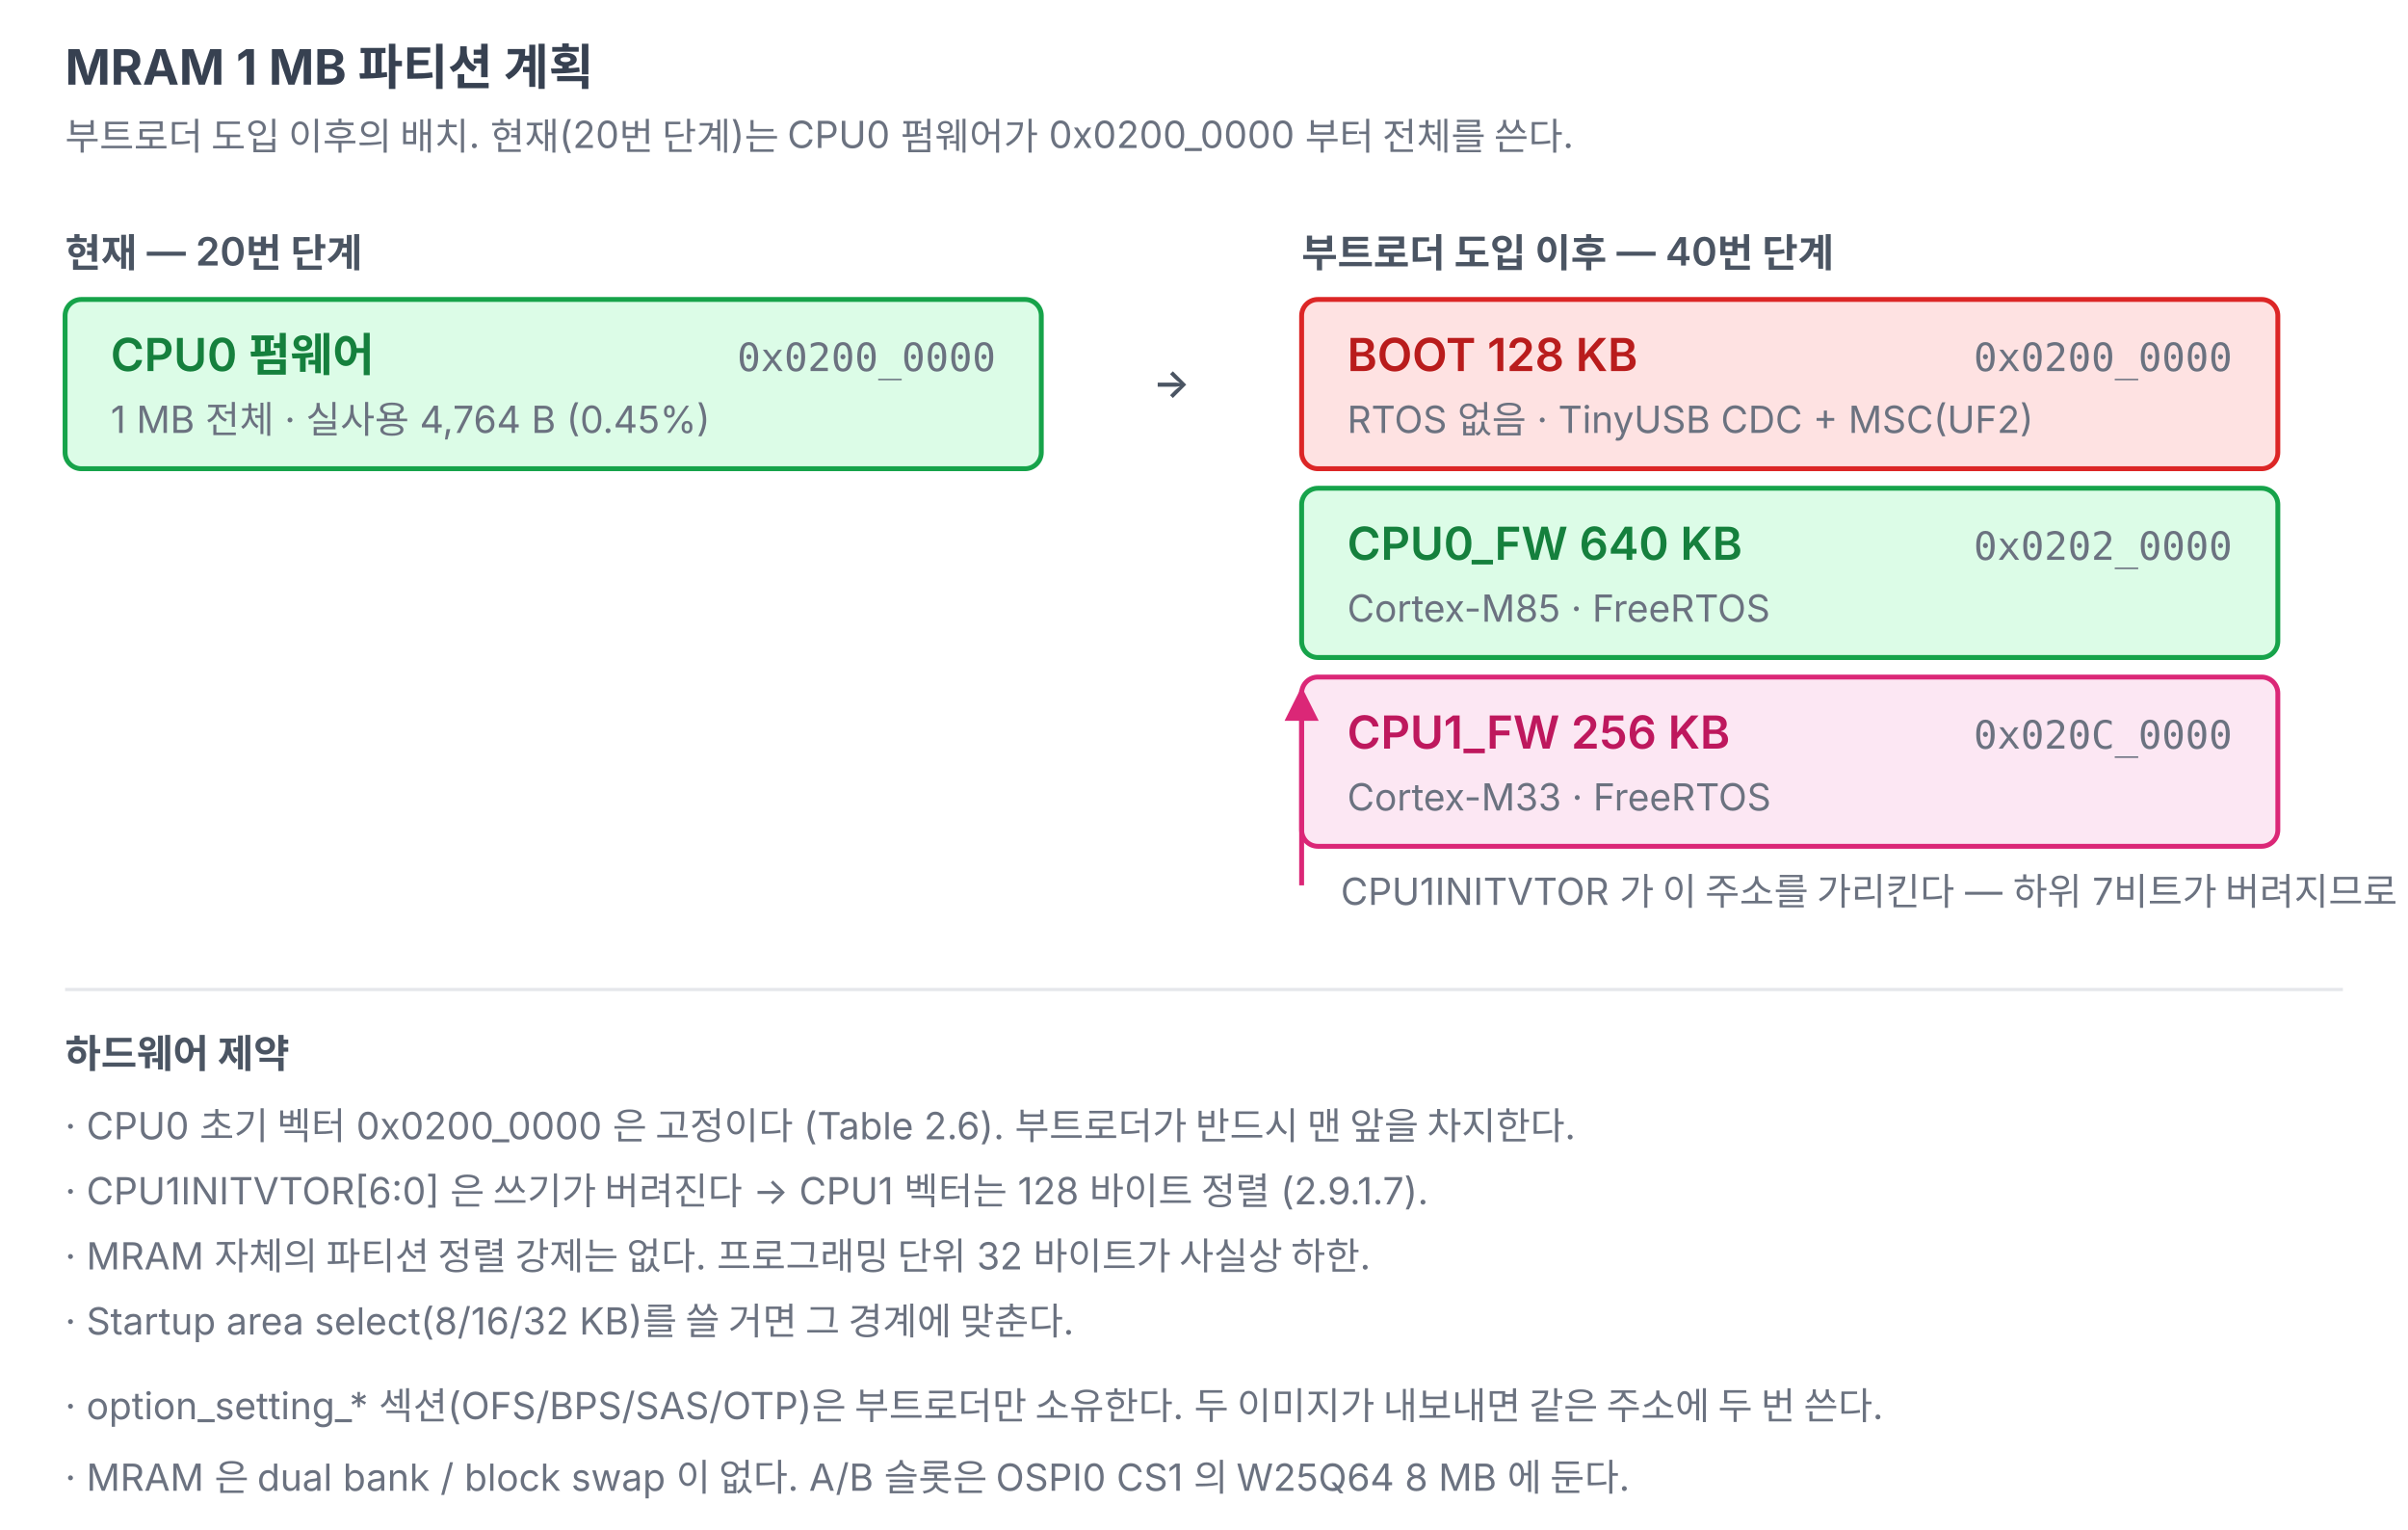
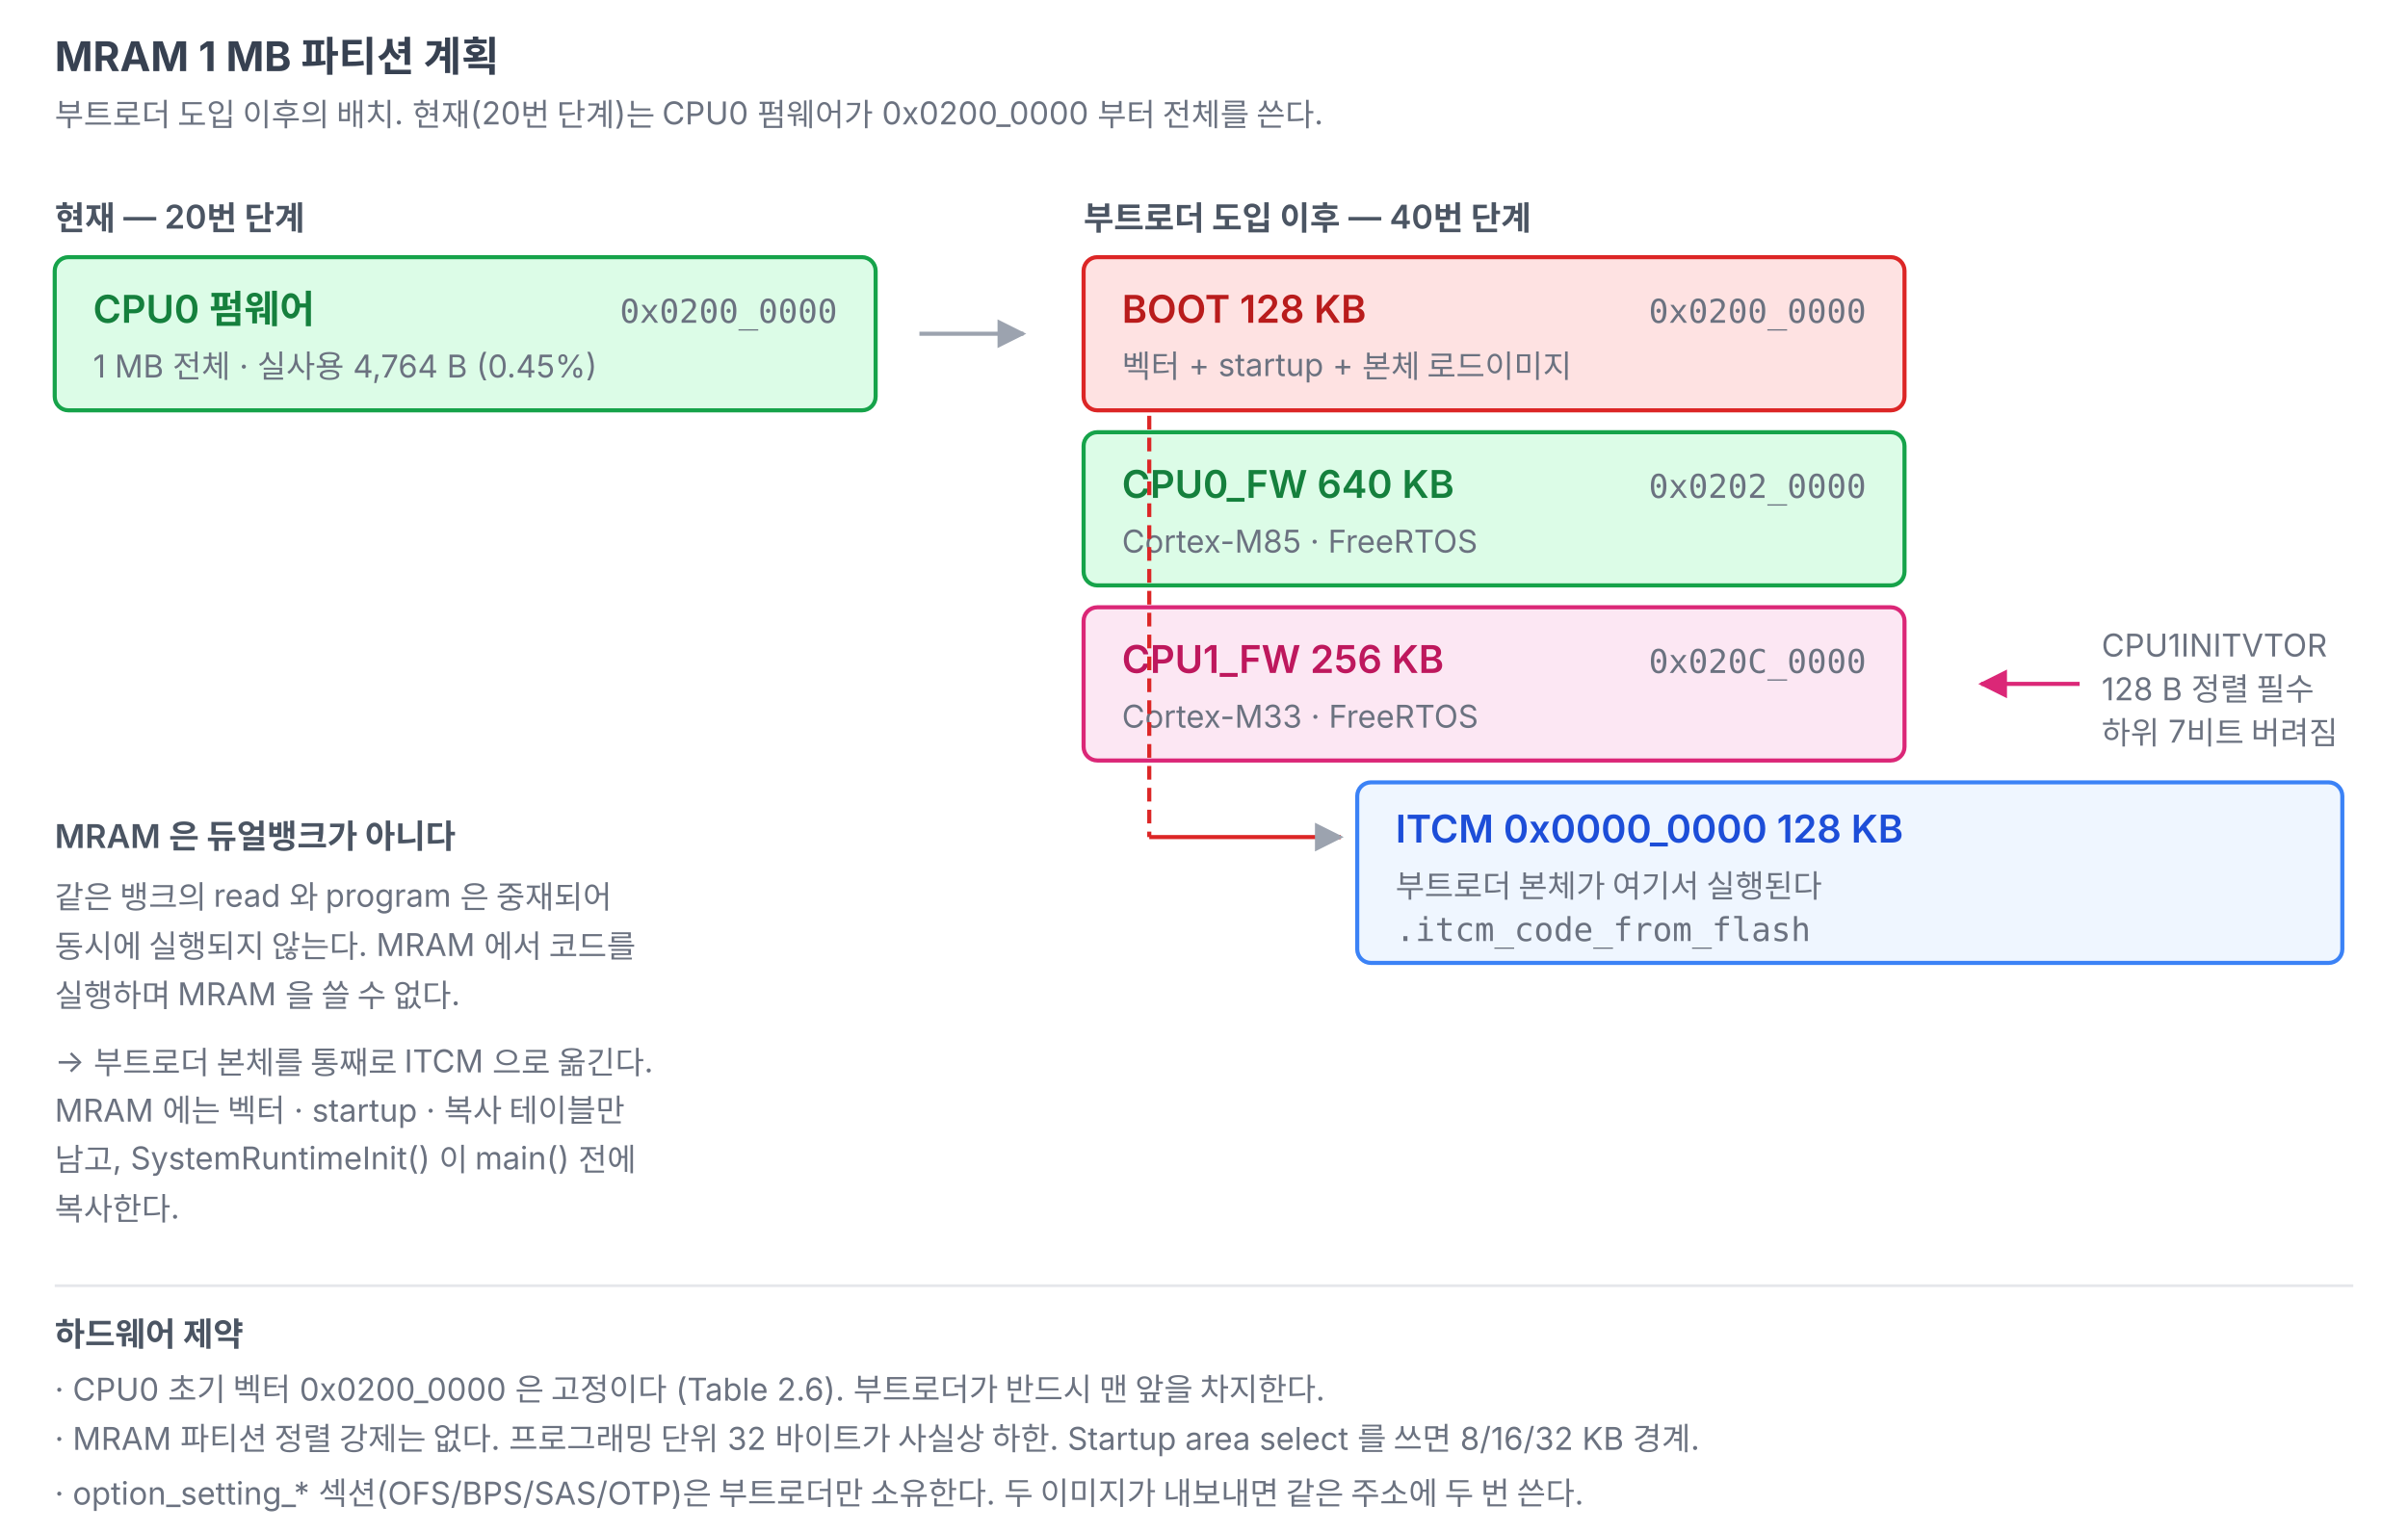
- <svg xmlns="http://www.w3.org/2000/svg" viewBox="0 0 740 470" width="740" height="470" font-family="-apple-system, BlinkMacSystemFont, 'Segoe UI', 'Noto Sans KR', sans-serif">
+ <svg xmlns="http://www.w3.org/2000/svg" viewBox="0 0 880 560" width="880" height="560" font-family="-apple-system, BlinkMacSystemFont, 'Segoe UI', 'Noto Sans KR', sans-serif">
  <style>
    .m   { font-size: 12px; font-family: ui-monospace, Menlo, Consolas, monospace; fill: #6b7280; }
    .b   { font-size: 14px; font-weight: 600; }
    .s   { font-size: 11.5px; fill: #6b7280; }
    .ttl { font-size: 15px; font-weight: 700; fill: #374151; }
    .lbl { font-size: 12px; font-weight: 600; fill: #4b5563; }
  </style>
  <defs>
-     <marker id="a2" viewBox="0 0 10 10" refX="9" refY="5" markerWidth="7" markerHeight="7" orient="auto">
+     <marker id="ap" viewBox="0 0 10 10" refX="9" refY="5" markerWidth="7" markerHeight="7" orient="auto">
      <path d="M0,0 L10,5 L0,10 z" fill="#db2777" />
+     </marker>
+     <marker id="ag" viewBox="0 0 10 10" refX="9" refY="5" markerWidth="7" markerHeight="7" orient="auto">
+       <path d="M0,0 L10,5 L0,10 z" fill="#9ca3af" />
    </marker>
  </defs>
  <text x="20" y="26" class="ttl">MRAM 1 MB 파티션 계획</text>
  <text x="20" y="46" class="s">부트로더 도입 이후의 배치. 현재(20번 단계)는 CPU0 펌웨어가 0x0200_0000 부터 전체를 쓴다.</text>
-   <text x="20" y="82" class="lbl">현재 — 20번 단계</text>
-   <rect x="20" y="92" width="300" height="52" rx="5" fill="#dcfce7" stroke="#16a34a" stroke-width="1.5" />
-   <text x="34" y="114" class="b" fill="#15803d">CPU0 펌웨어</text>
-   <text x="34" y="133" class="s">1 MB 전체 · 실사용 4,764 B (0.45%)</text>
-   <text x="306" y="114" class="m" text-anchor="end">0x0200_0000</text>
-   <text x="360" y="122" class="lbl" text-anchor="middle">→</text>
-   <text x="400" y="82" class="lbl">부트로더 도입 이후 — 40번 단계</text>
-   <rect x="400" y="92" width="300" height="52" rx="5" fill="#fee2e2" stroke="#dc2626" stroke-width="1.5" />
-   <text x="414" y="114" class="b" fill="#b91c1c">BOOT   128 KB</text>
-   <text x="414" y="133" class="s">RTOS 없음 · TinyUSB CDC + MSC(UF2)</text>
-   <text x="686" y="114" class="m" text-anchor="end">0x0200_0000</text>
-   <rect x="400" y="150" width="300" height="52" rx="5" fill="#dcfce7" stroke="#16a34a" stroke-width="1.5" />
-   <text x="414" y="172" class="b" fill="#15803d">CPU0_FW   640 KB</text>
-   <text x="414" y="191" class="s">Cortex-M85 · FreeRTOS</text>
-   <text x="686" y="172" class="m" text-anchor="end">0x0202_0000</text>
-   <rect x="400" y="208" width="300" height="52" rx="5" fill="#fce7f3" stroke="#db2777" stroke-width="1.5" />
-   <text x="414" y="230" class="b" fill="#be185d">CPU1_FW   256 KB</text>
-   <text x="414" y="249" class="s">Cortex-M33 · FreeRTOS</text>
-   <text x="686" y="230" class="m" text-anchor="end">0x020C_0000</text>
-   <line x1="400" y1="272" x2="400" y2="212" stroke="#db2777" stroke-width="1.5" marker-end="url(#a2)" />
-   <text x="412" y="278" class="s" fill="#be185d">CPU1INITVTOR 가 이 주소를 가리킨다 — 하위 7비트가 버려지므로 128 B 정렬 필수</text>
-   <line x1="20" y1="304" x2="720" y2="304" stroke="#e5e7eb" />
-   <text x="20" y="328" class="lbl">하드웨어 제약</text>
-   <text x="20" y="350" class="s">· CPU0 초기 벡터 0x0200_0000 은 고정이다 (Table 2.6). 부트로더가 반드시 맨 앞을 차지한다.</text>
-   <text x="20" y="370" class="s">· CPU1INITVTOR[6:0] 은 쓰기가 버려진다 → CPU1 벡터는 128 바이트 정렬 (2.9.1.7).</text>
-   <text x="20" y="390" class="s">· MRAM 자체의 파티션 정렬 강제는 없다. 프로그래밍 단위 32 바이트가 사실상 하한.</text>
-   <text x="20" y="410" class="s">· Startup area select(8/16/32 KB)를 쓸 거면 그 경계에 맞춘다.</text>
-   <text x="20" y="436" class="s">· option_setting_* 섹션(OFS/BPS/SAS/OTP)은 부트로더만 소유한다. 두 이미지가 내보내면 같은 주소에 두 번 쓴다.</text>
-   <text x="20" y="458" class="s">· MRAM 은 dual bank / block swap 이 없다. A/B 슬롯은 OSPI0 CS1 의 W25Q64 8 MB 에 둔다.</text>
+   <text x="20" y="84" class="lbl">현재 — 20번 단계</text>
+   <rect x="20" y="94" width="300" height="56" rx="5" fill="#dcfce7" stroke="#16a34a" stroke-width="1.5" />
+   <text x="34" y="118" class="b" fill="#15803d">CPU0 펌웨어</text>
+   <text x="34" y="138" class="s">1 MB 전체 · 실사용 4,764 B (0.45%)</text>
+   <text x="306" y="118" class="m" text-anchor="end">0x0200_0000</text>
+   <line x1="336" y1="122" x2="374" y2="122" stroke="#9ca3af" stroke-width="1.5" marker-end="url(#ag)" />
+   <text x="396" y="84" class="lbl">부트로더 도입 이후 — 40번 단계</text>
+   <rect x="396" y="94" width="300" height="56" rx="5" fill="#fee2e2" stroke="#dc2626" stroke-width="1.5" />
+   <text x="410" y="118" class="b" fill="#b91c1c">BOOT   128 KB</text>
+   <text x="410" y="138" class="s">벡터 + startup + 본체 로드이미지</text>
+   <text x="682" y="118" class="m" text-anchor="end">0x0200_0000</text>
+   <rect x="396" y="158" width="300" height="56" rx="5" fill="#dcfce7" stroke="#16a34a" stroke-width="1.5" />
+   <text x="410" y="182" class="b" fill="#15803d">CPU0_FW   640 KB</text>
+   <text x="410" y="202" class="s">Cortex-M85 · FreeRTOS</text>
+   <text x="682" y="182" class="m" text-anchor="end">0x0202_0000</text>
+   <rect x="396" y="222" width="300" height="56" rx="5" fill="#fce7f3" stroke="#db2777" stroke-width="1.5" />
+   <text x="410" y="246" class="b" fill="#be185d">CPU1_FW   256 KB</text>
+   <text x="410" y="266" class="s">Cortex-M33 · FreeRTOS</text>
+   <text x="682" y="246" class="m" text-anchor="end">0x020C_0000</text>
+   <path d="M760,250 L724,250" fill="none" stroke="#db2777" stroke-width="1.5" marker-end="url(#ap)" />
+   <text x="768" y="240" class="s" fill="#be185d">CPU1INITVTOR</text>
+   <text x="768" y="256" class="s" fill="#be185d">128 B 정렬 필수</text>
+   <text x="768" y="272" class="s" fill="#be185d">하위 7비트 버려짐</text>
+   <path d="M420,152 L420,306" fill="none" stroke="#dc2626" stroke-width="1.5" stroke-dasharray="5 3" />
+   <path d="M420,306 L490,306" fill="none" stroke="#dc2626" stroke-width="1.5" marker-end="url(#ag)" />
+   <rect x="496" y="286" width="360" height="66" rx="5" fill="#eff6ff" stroke="#3b82f6" stroke-width="1.5" />
+   <text x="510" y="308" class="b" fill="#1d4ed8">ITCM  0x0000_0000  128 KB</text>
+   <text x="510" y="328" class="s">부트로더 본체가 여기서 실행된다</text>
+   <text x="510" y="344" class="m">.itcm_code_from_flash</text>
+   <text x="20" y="310" class="lbl" fill="#b91c1c">MRAM 은 듀얼뱅크가 아니다</text>
+   <text x="20" y="332" class="s">같은 뱅크의 read 와 program 은 중재되어</text>
+   <text x="20" y="350" class="s">동시에 실행되지 않는다. MRAM 에서 코드를</text>
+   <text x="20" y="368" class="s">실행하며 MRAM 을 쓸 수 없다.</text>
+   <text x="20" y="392" class="s">→ 부트로더 본체를 통째로 ITCM 으로 옮긴다.</text>
+   <text x="20" y="410" class="s">   MRAM 에는 벡터 · startup · 복사 테이블만</text>
+   <text x="20" y="428" class="s">   남고, SystemRuntimeInit() 이 main() 전에</text>
+   <text x="20" y="446" class="s">   복사한다.</text>
+   <line x1="20" y1="470" x2="860" y2="470" stroke="#e5e7eb" />
+   <text x="20" y="492" class="lbl">하드웨어 제약</text>
+   <text x="20" y="512" class="s">· CPU0 초기 벡터 0x0200_0000 은 고정이다 (Table 2.6). 부트로더가 반드시 맨 앞을 차지한다.</text>
+   <text x="20" y="530" class="s">· MRAM 파티션 정렬 강제는 없다. 프로그래밍 단위 32 바이트가 사실상 하한. Startup area select 를 쓰면 8/16/32 KB 경계.</text>
+   <text x="20" y="550" class="s">· option_setting_* 섹션(OFS/BPS/SAS/OTP)은 부트로더만 소유한다. 두 이미지가 내보내면 같은 주소에 두 번 쓴다.</text>
</svg>
